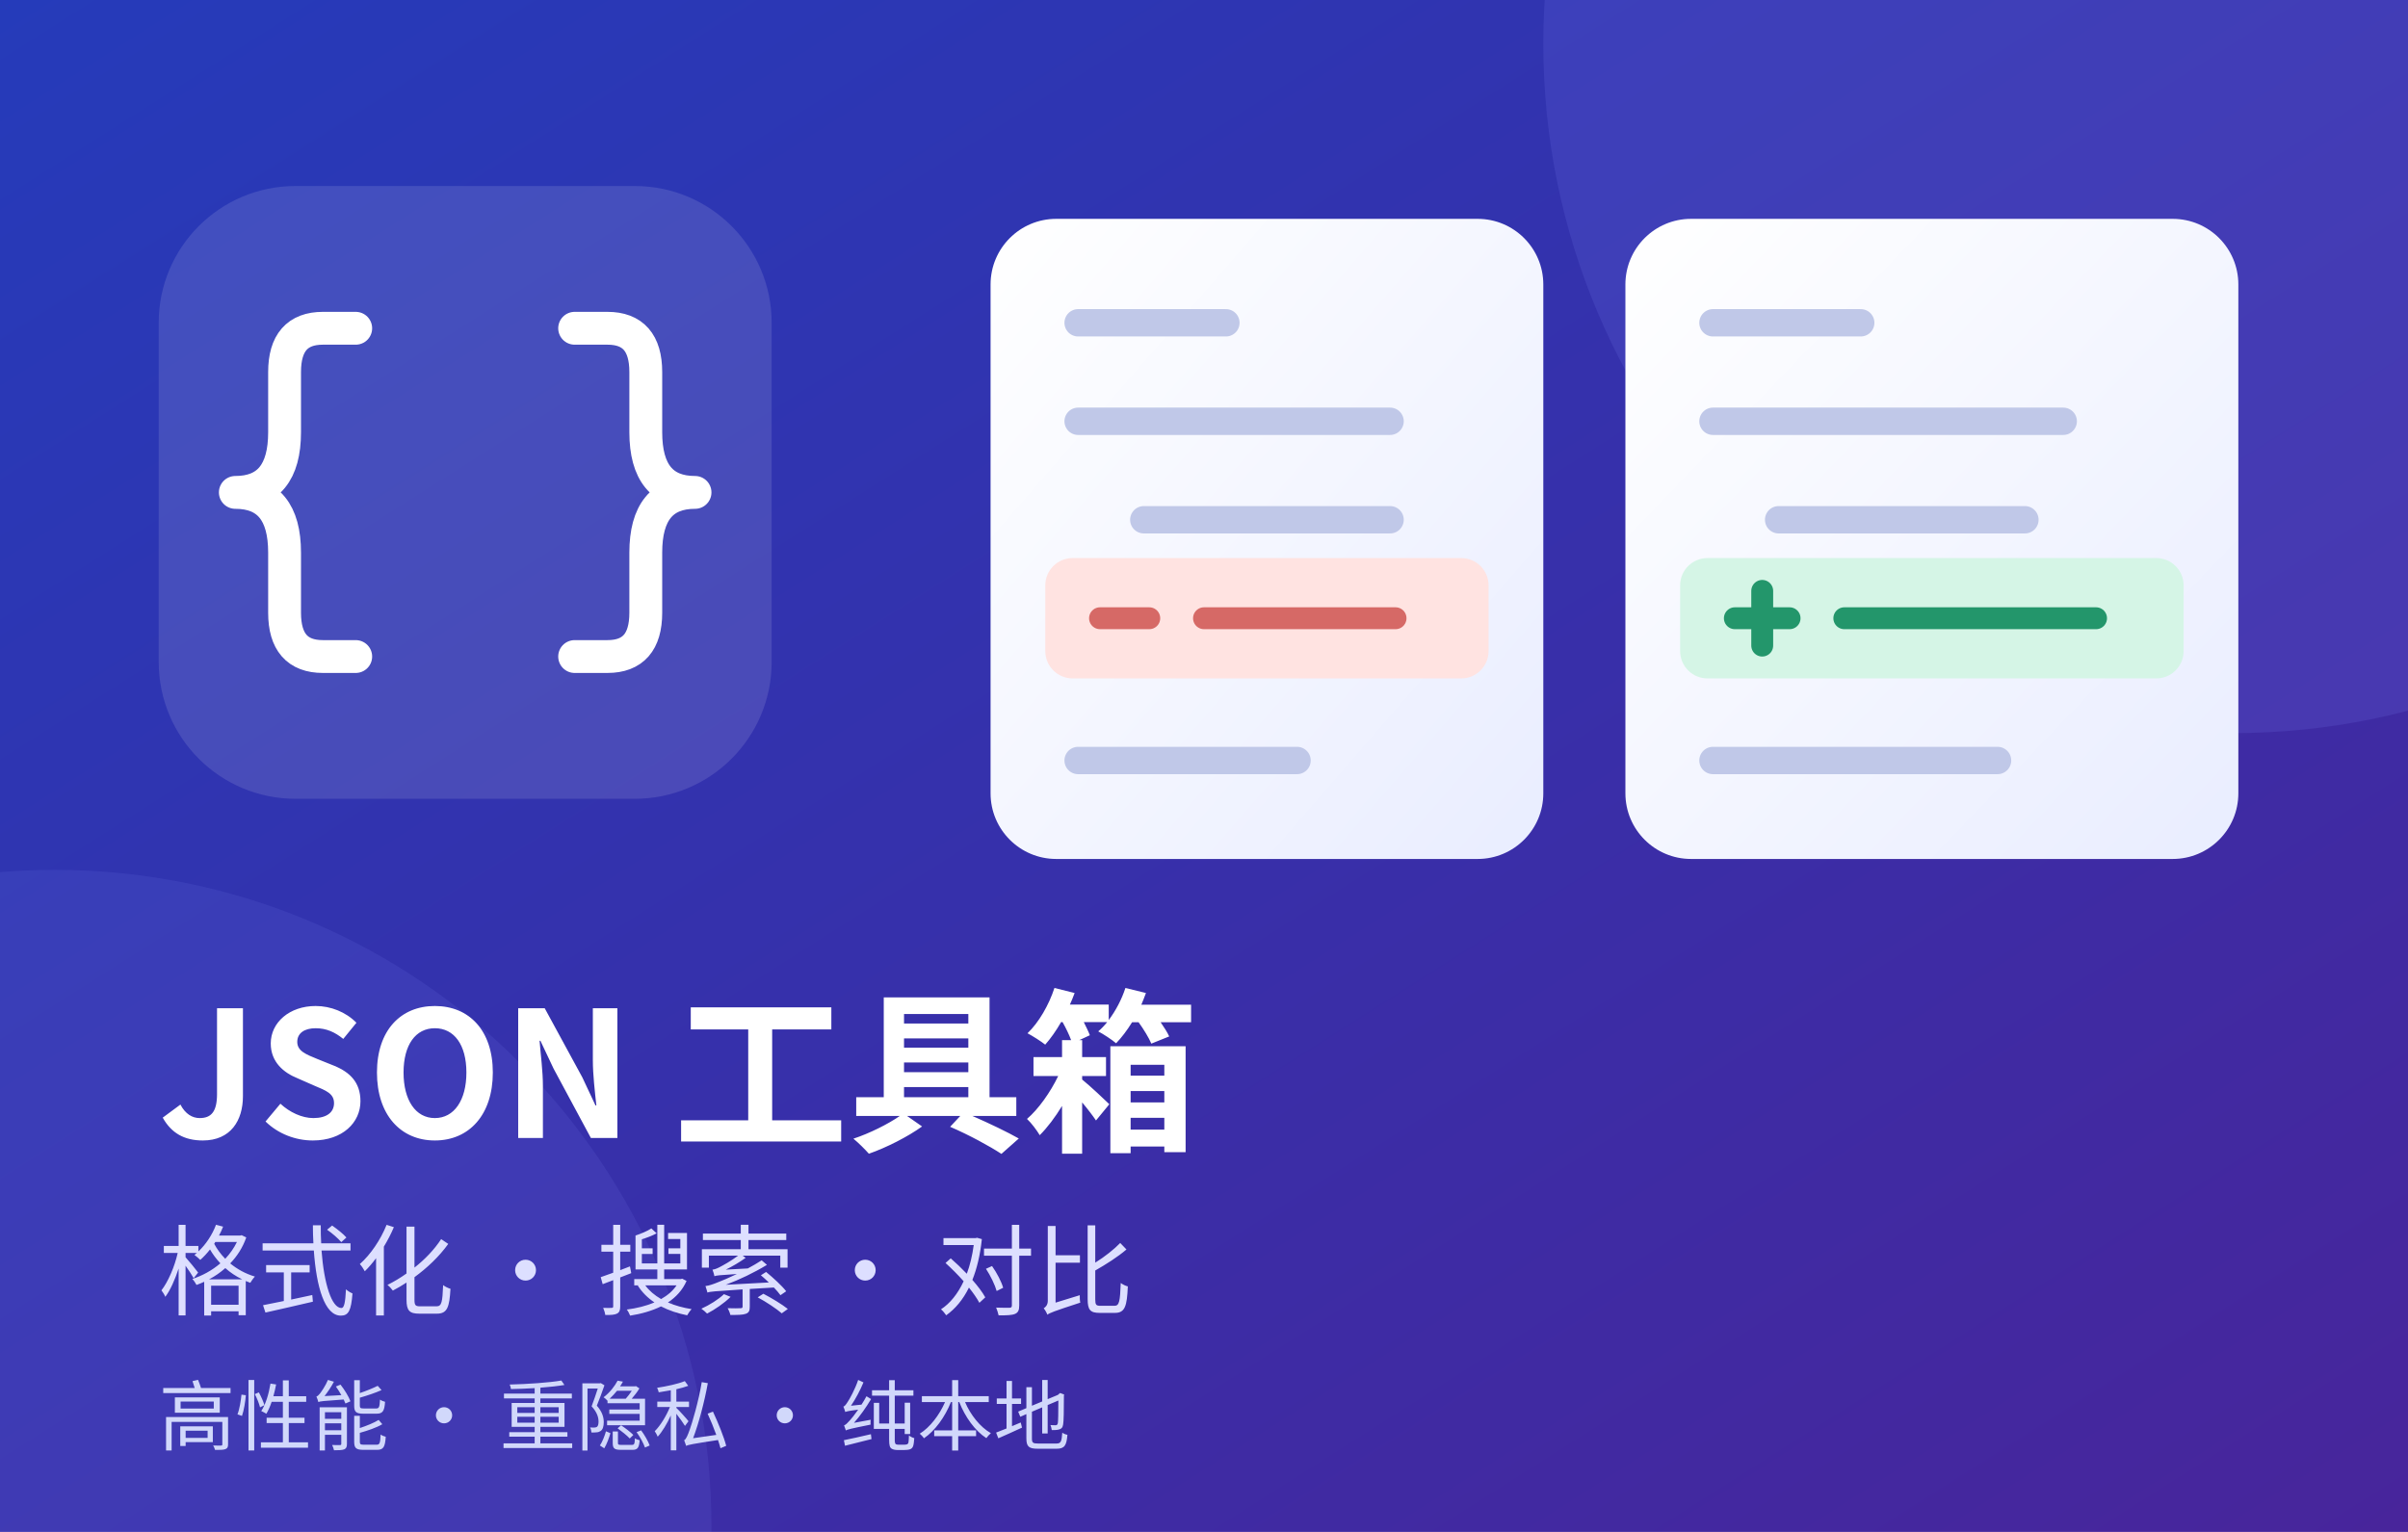
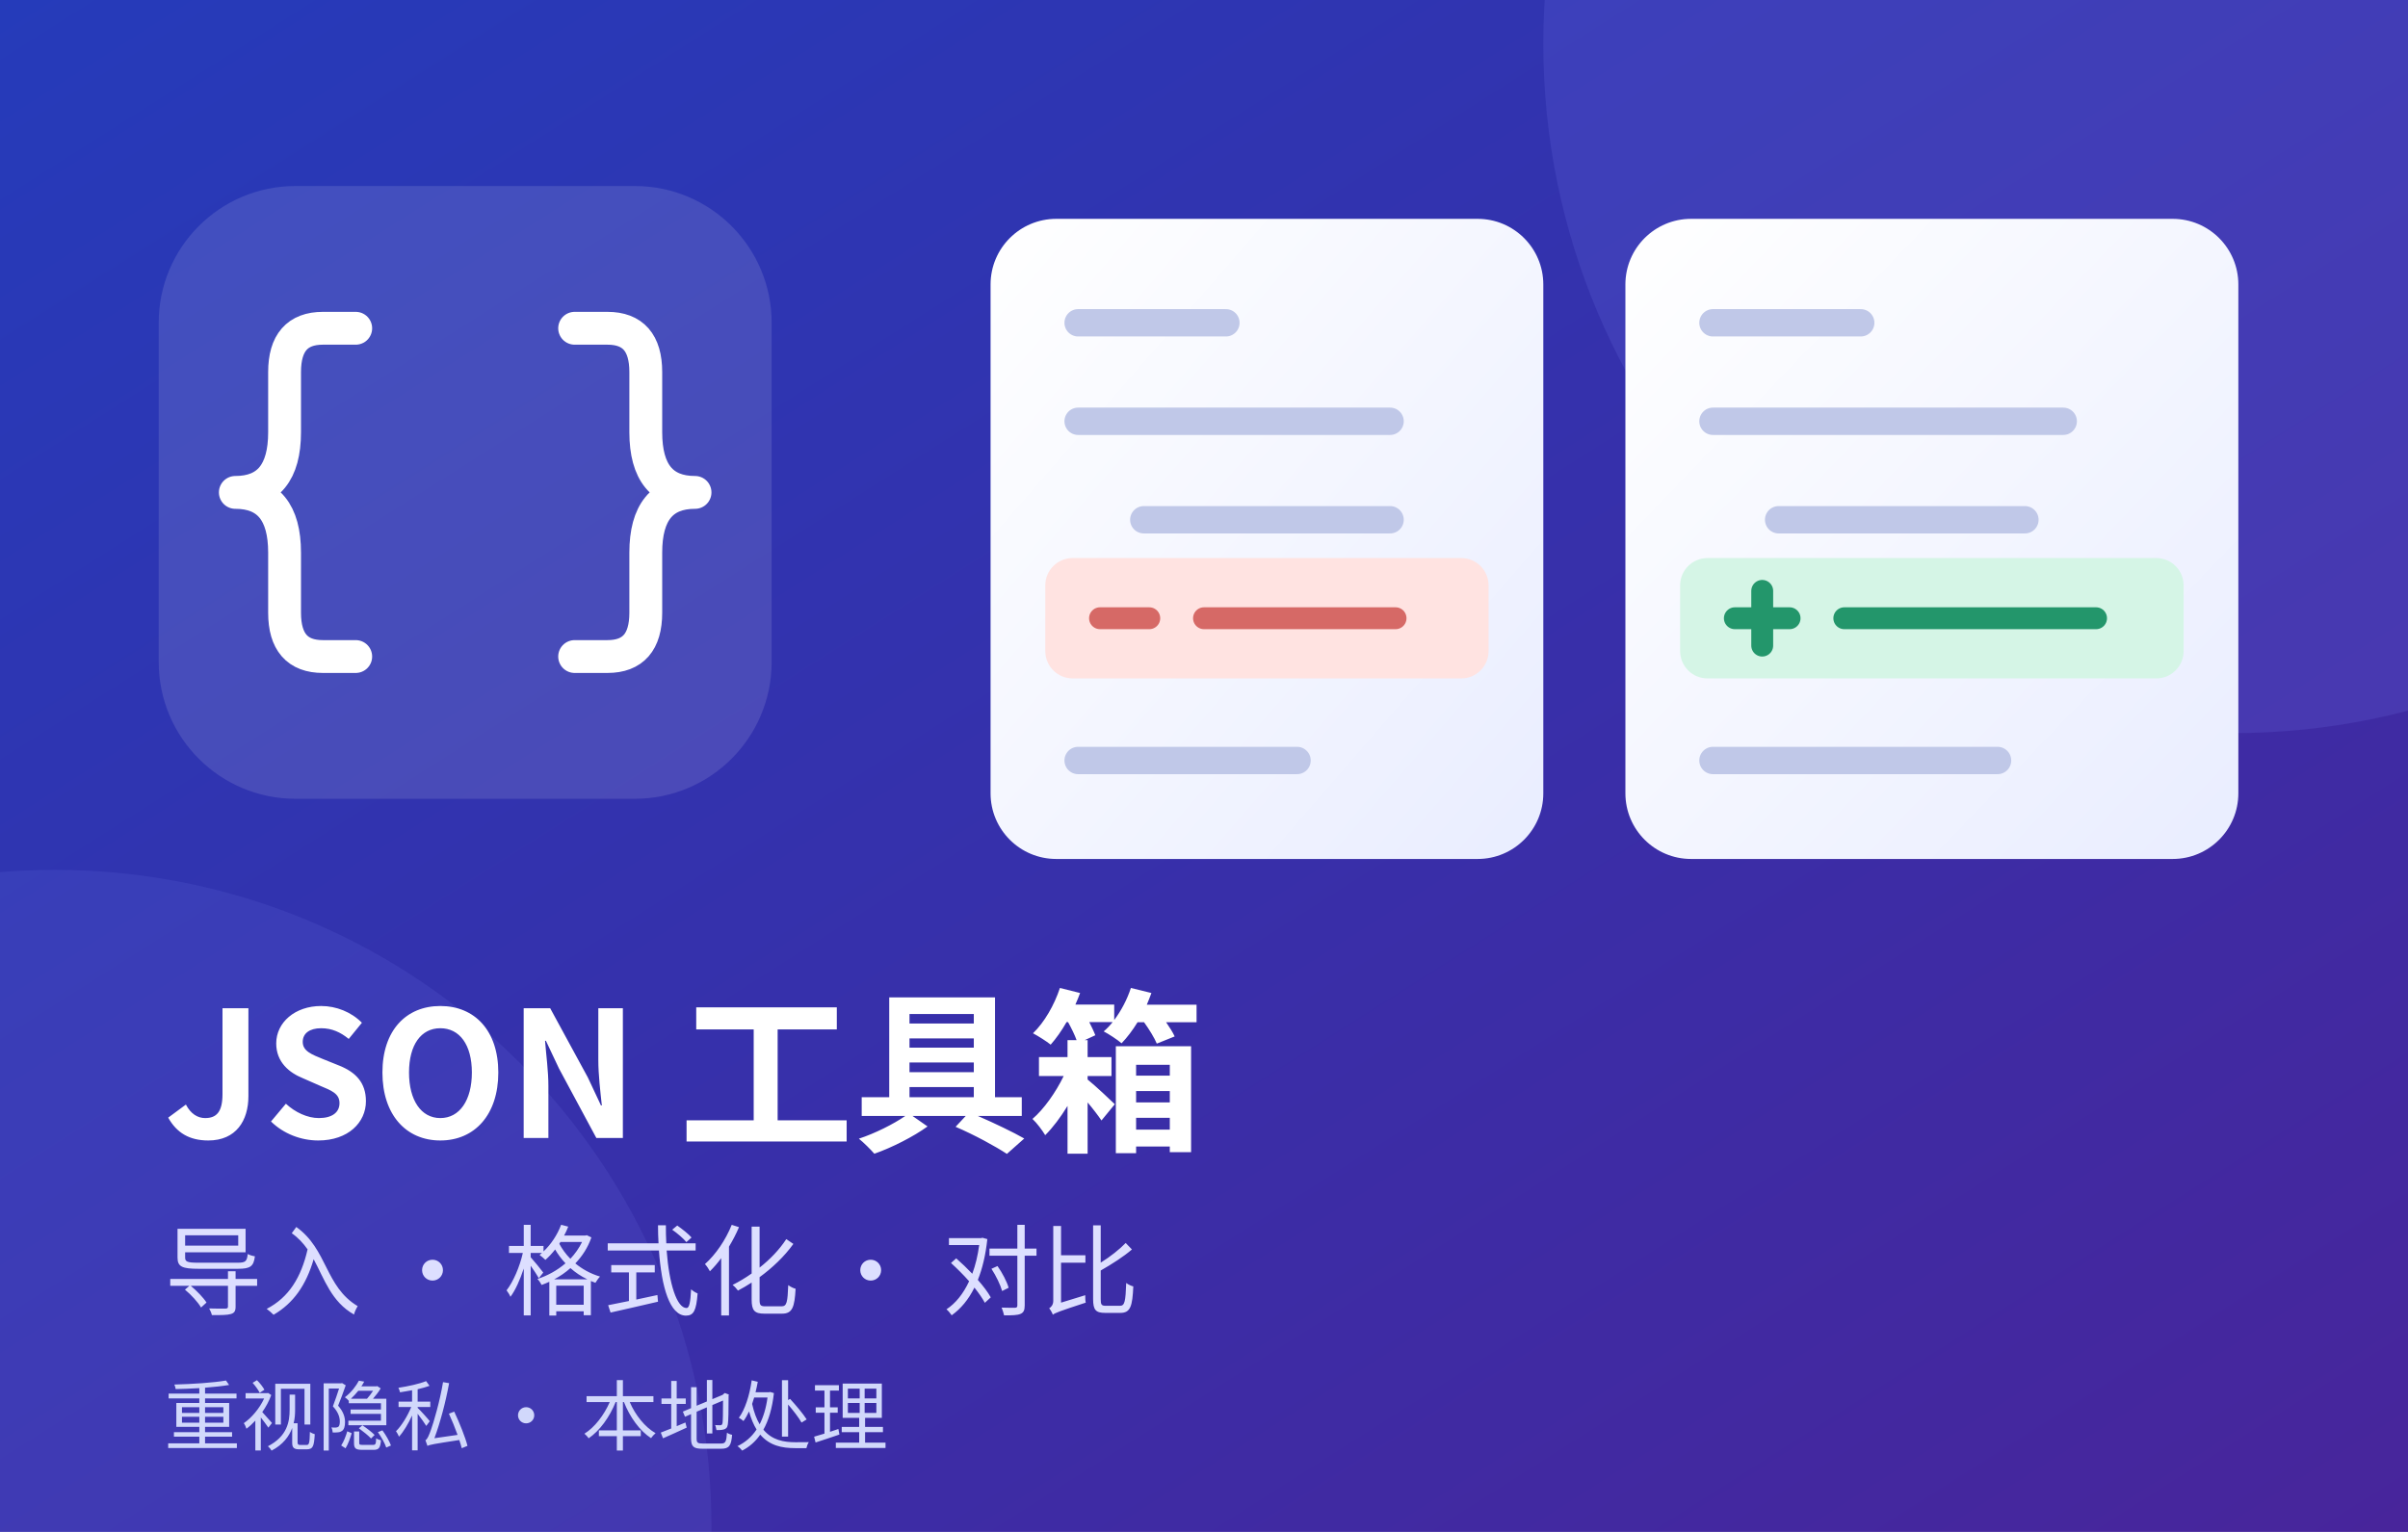
- <svg xmlns="http://www.w3.org/2000/svg" width="440" height="280" viewBox="0 0 440 280">
+ <svg xmlns="http://www.w3.org/2000/svg" width="440" height="280" viewBox="0 0 440 280" lang="zh-CN">
  <defs>
    <linearGradient id="bg" x2="1" y2="1">
      <stop stop-color="#253bba" />
      <stop offset="1" stop-color="#48259b" />
    </linearGradient>
    <linearGradient id="card" x2="1" y2="1">
-       <stop stop-color="#ffffff" />
+       <stop stop-color="#fff" />
      <stop offset="1" stop-color="#e9edff" />
    </linearGradient>
  </defs>
  <rect width="440" height="280" fill="url(#bg)" />
  <circle cx="408" cy="8" r="126" fill="#7f85f7" opacity=".15" />
  <circle cx="10" cy="279" r="120" fill="#818cf8" opacity=".12" />
-   <rect x="29" y="34" width="112" height="112" rx="25" fill="#ffffff" opacity=".12" />
+   <rect x="29" y="34" width="112" height="112" rx="25" fill="#fff" opacity=".12" />
  <g fill="none" stroke="#fff" stroke-width="6" stroke-linecap="round" stroke-linejoin="round">
    <path d="M65 60h-6q-7 0-7 8v11q0 11-9 11 9 0 9 11v11q0 8 7 8h6" />
    <path d="M105 60h6q7 0 7 8v11q0 11 9 11-9 0-9 11v11q0 8-7 8h-6" />
  </g>
  <g transform="translate(181 40)">
    <rect width="101" height="117" rx="12" fill="url(#card)" />
    <rect x="116" width="112" height="117" rx="12" fill="url(#card)" />
    <g stroke="#c0c8e8" stroke-width="5" stroke-linecap="round">
      <path d="M16 19h27m-27 18h57m-45 18h45m-45 18h34m-46 26h40" />
      <path d="M132 19h27m-27 18h64m-52 18h45m-45 18h47m-59 26h52" />
    </g>
    <rect x="10" y="62" width="81" height="22" rx="5" fill="#ffe3e1" />
    <path d="M20 73h9m10 0h35" stroke="#d66966" stroke-width="4" stroke-linecap="round" />
    <rect x="126" y="62" width="92" height="22" rx="5" fill="#d5f5e6" />
    <path d="M136 73h10m-5-5v10m15-5h46" stroke="#23966b" stroke-width="4" stroke-linecap="round" />
  </g>
-   <text x="29" y="208" fill="#fff" font-family="Noto Sans CJK SC, sans-serif" font-size="32" font-weight="700">JSON 工具箱</text>
-   <text x="29" y="239" fill="#dddfff" font-family="Noto Sans CJK SC, sans-serif" font-size="18">格式化 · 搜索 · 对比</text>
-   <text x="29" y="264" fill="#d1d8fb" font-family="Noto Sans CJK SC, sans-serif" font-size="14">高性能 · 重隐私 · 纯本地</text>
+   <text x="30" y="208" fill="#fff" font-family="Noto Sans CJK SC, Microsoft YaHei, sans-serif" font-size="32" font-weight="700" direction="ltr" unicode-bidi="isolate" text-anchor="start" data-max-width="380" data-min-x="29" data-max-x="411">JSON 工具箱</text>
+   <text x="30" y="239" fill="#dddfff" font-family="Noto Sans CJK SC, Microsoft YaHei, sans-serif" font-size="18" font-weight="400" direction="ltr" unicode-bidi="isolate" text-anchor="start" data-max-width="380" data-min-x="29" data-max-x="411">导入 · 格式化 · 对比</text>
+   <text x="30" y="264" fill="#d1d8fb" font-family="Noto Sans CJK SC, Microsoft YaHei, sans-serif" font-size="14" font-weight="400" direction="ltr" unicode-bidi="isolate" text-anchor="start" data-max-width="380" data-min-x="29" data-max-x="411">重视隐私 · 本地处理</text>
</svg>
